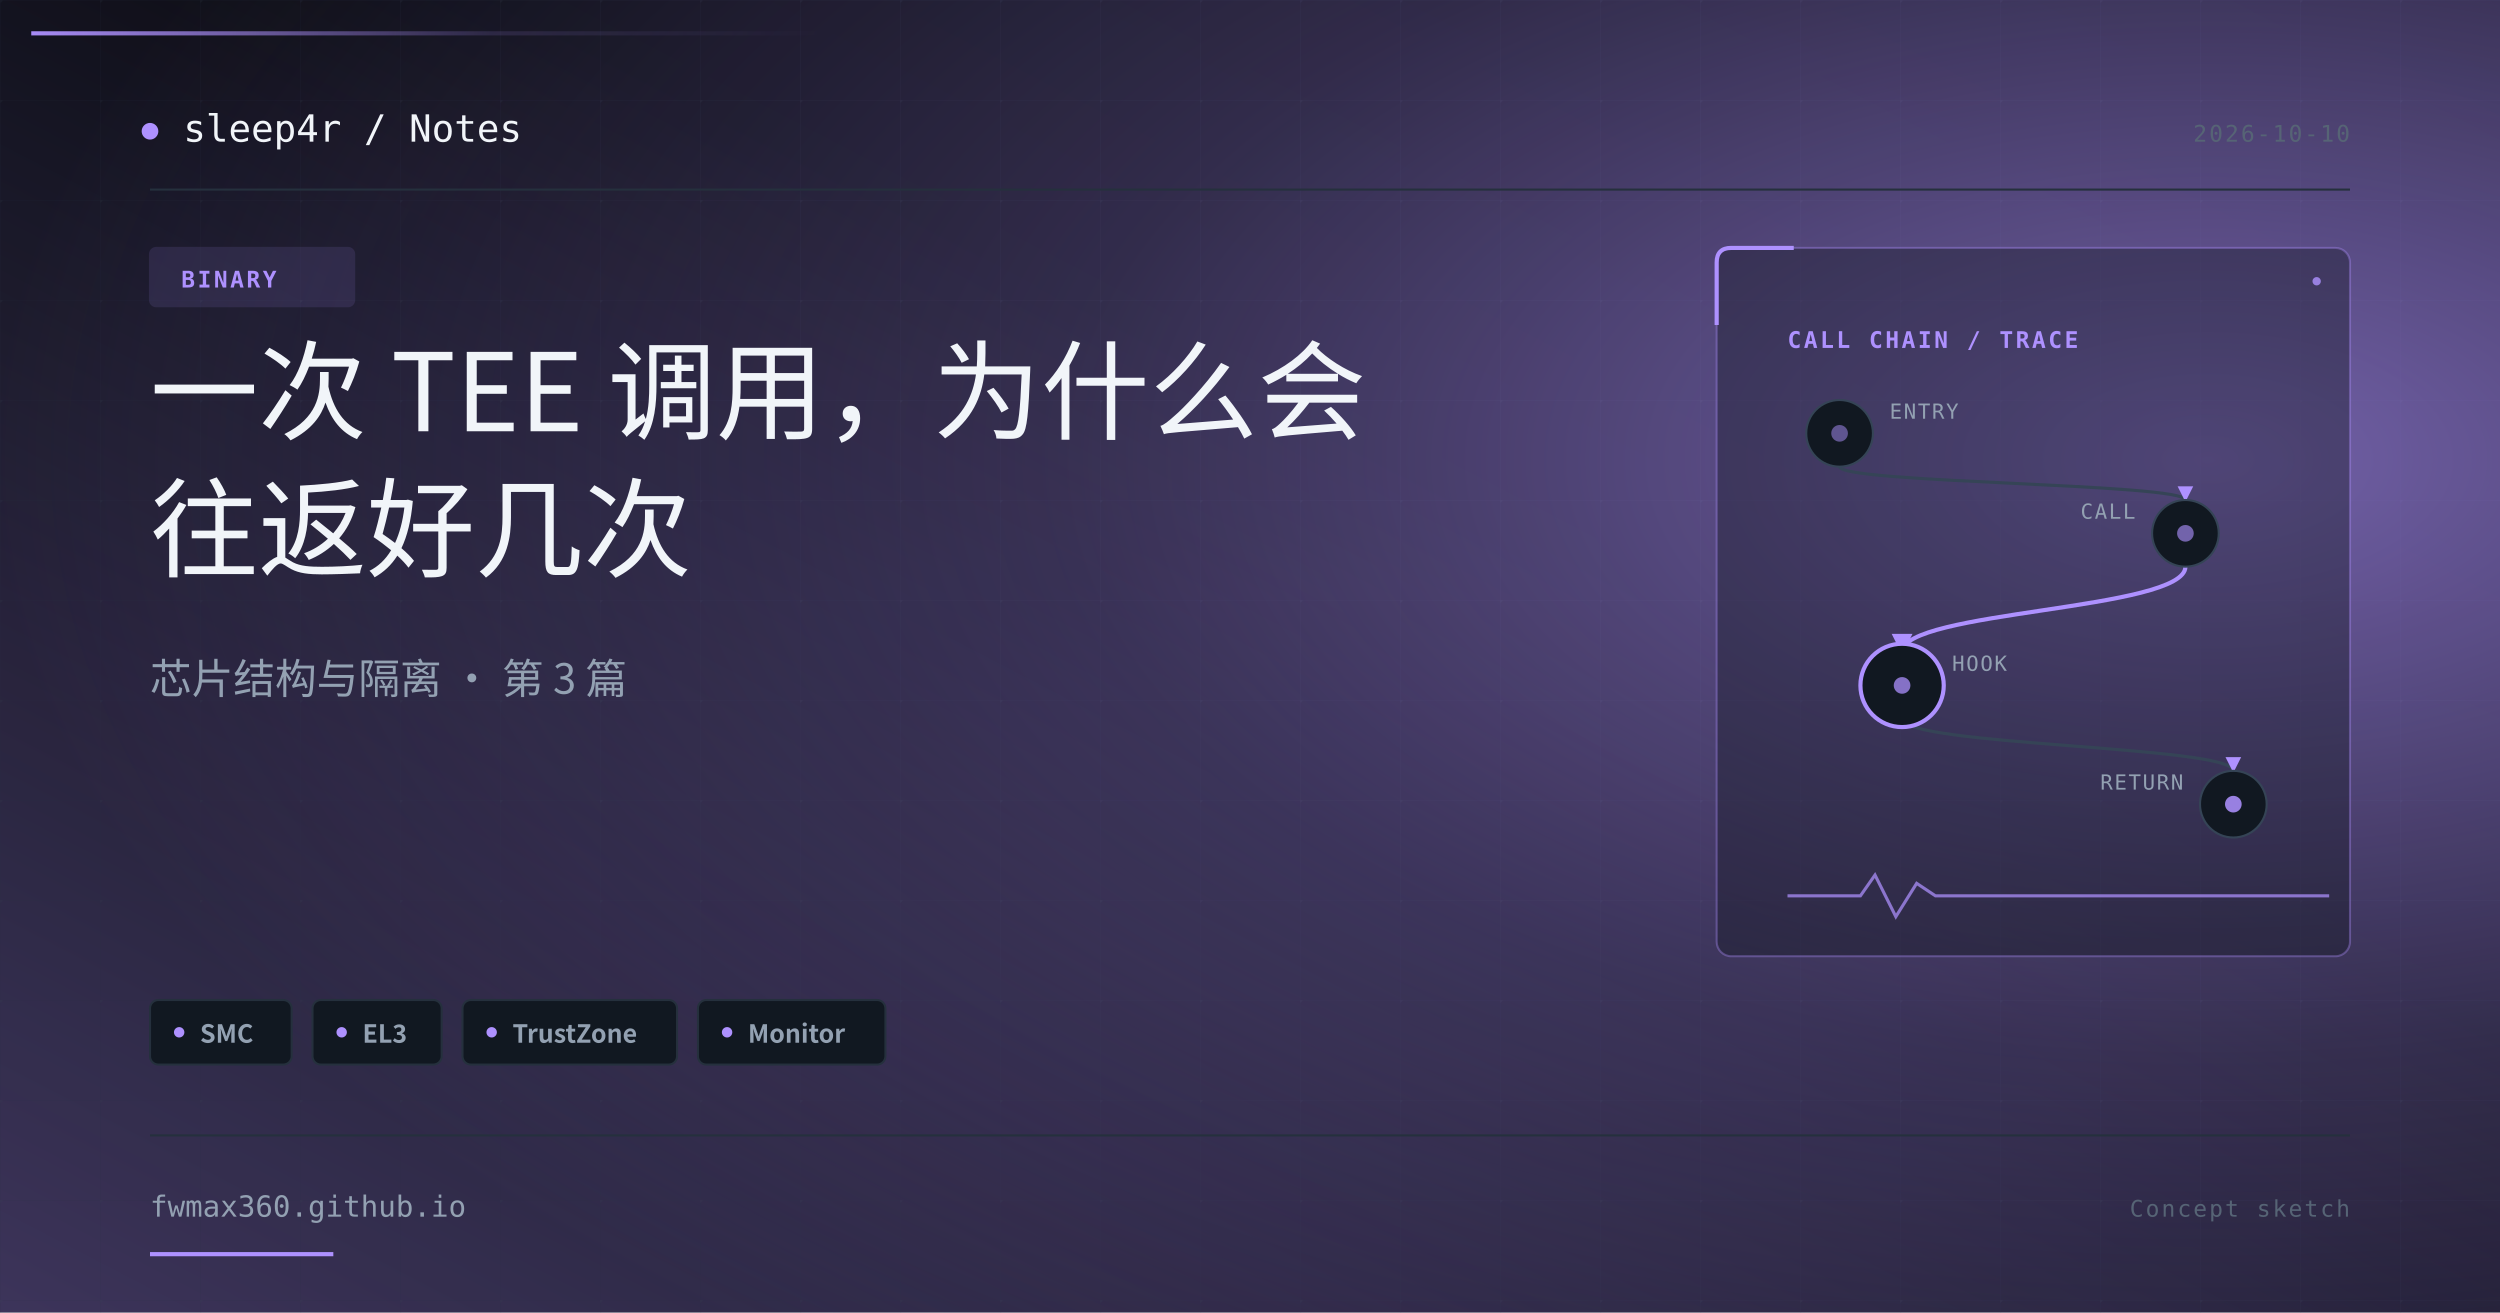
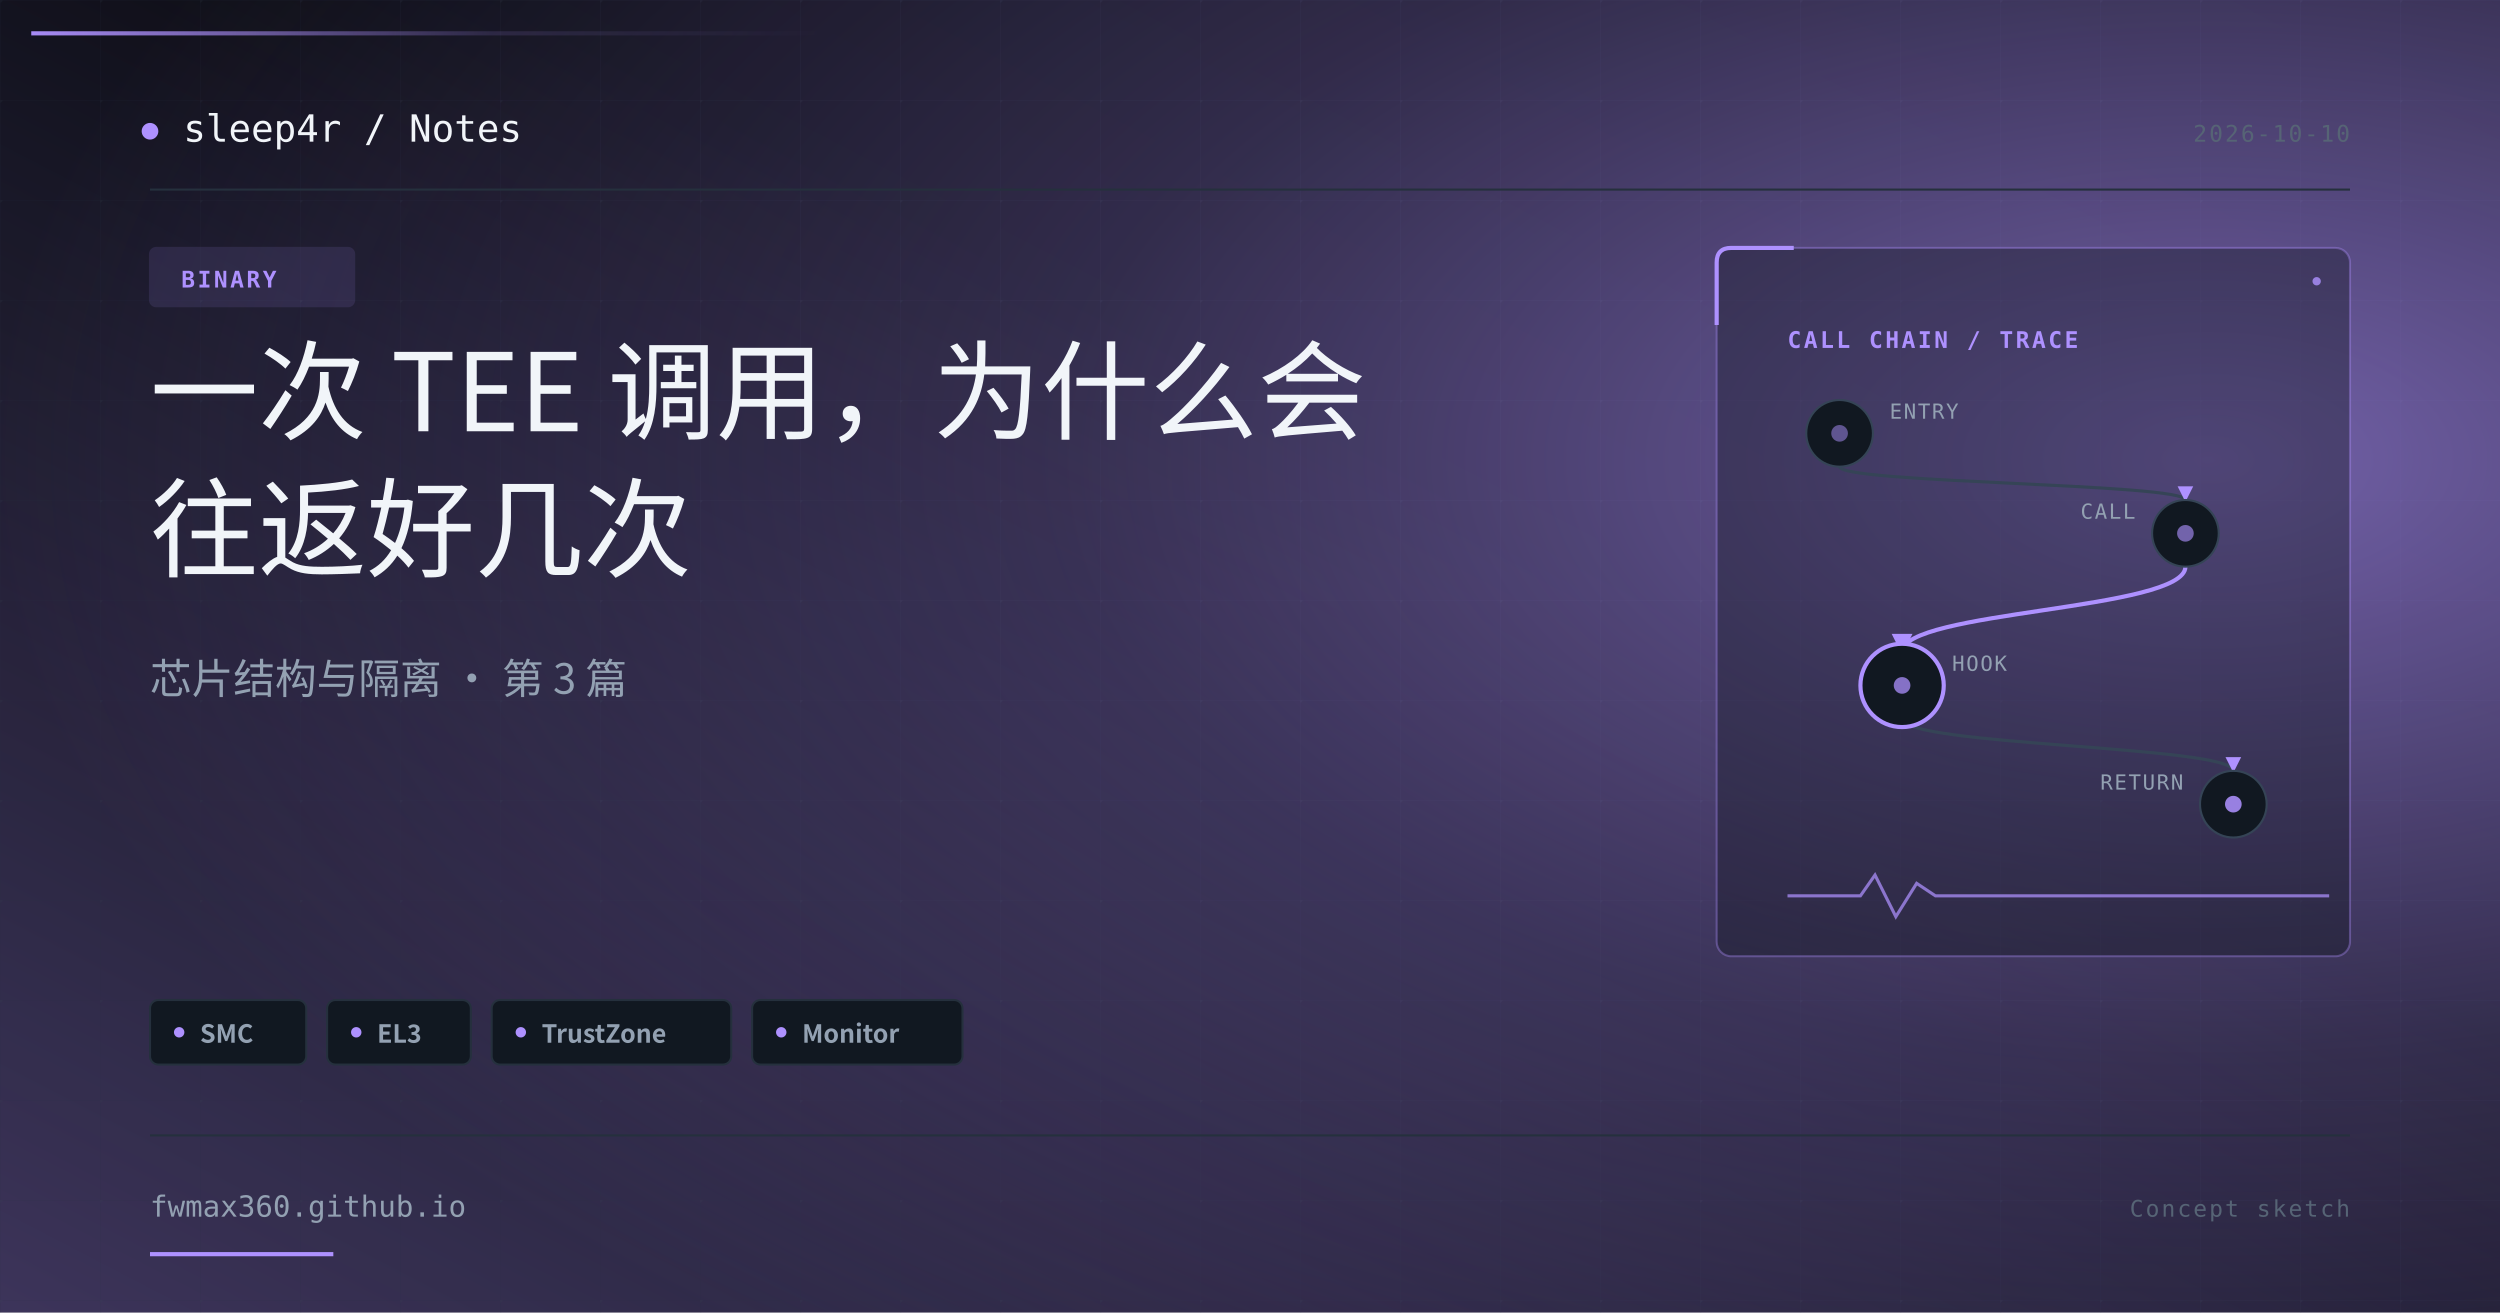
<svg xmlns="http://www.w3.org/2000/svg" width="1200" height="630" viewBox="0 0 1200 630" role="img" aria-labelledby="cover-title cover-desc">
  <defs>
    <pattern id="grid" width="48" height="48" patternUnits="userSpaceOnUse">
      <path d="M 48 0 L 0 0 0 48" fill="none" stroke="#25303d" stroke-width="1" opacity="0.42" />
      <circle cx="0" cy="0" r="1.25" fill="#354456" opacity="0.58" />
    </pattern>
    <radialGradient id="glow" cx="88%" cy="35%" r="88%">
      <stop offset="0" stop-color="#ae91ff" stop-opacity="0.64" />
      <stop offset="0.52" stop-color="#ae91ff" stop-opacity="0.24" />
      <stop offset="1" stop-color="#ae91ff" stop-opacity="0" />
    </radialGradient>
    <linearGradient id="wash" x1="0" y1="1" x2="1" y2="0">
      <stop offset="0" stop-color="#ae91ff" stop-opacity="0.32" />
      <stop offset="0.6" stop-color="#ae91ff" stop-opacity="0.025" />
      <stop offset="1" stop-color="#ae91ff" stop-opacity="0" />
    </linearGradient>
    <linearGradient id="rail" x1="0" y1="0" x2="1" y2="0">
      <stop offset="0" stop-color="#ae91ff" stop-opacity="0.95" />
      <stop offset="0.58" stop-color="#ae91ff" stop-opacity="0.14" />
      <stop offset="1" stop-color="#ae91ff" stop-opacity="0" />
    </linearGradient>
    <marker id="arrow" viewBox="0 0 8 8" refX="7" refY="4" markerWidth="5" markerHeight="5" orient="auto-start-reverse">
      <path d="M 0 0 L 8 4 L 0 8 z" fill="#ae91ff" />
    </marker>
    <style>
      .mono { font-family: 'JetBrains Mono', 'SFMono-Regular', Menlo, Consolas, monospace; }
      .sans { font-family: 'Helvetica Neue', 'PingFang SC', 'Hiragino Sans GB', 'Microsoft YaHei', 'Noto Sans CJK SC', sans-serif; }
      .micro { font-family: 'JetBrains Mono', 'SFMono-Regular', Menlo, Consolas, monospace; font-size: 10px; letter-spacing: .75px; }
      .chip { font-family: 'Helvetica Neue', 'PingFang SC', 'Hiragino Sans GB', 'Microsoft YaHei', 'Noto Sans CJK SC', sans-serif; font-size: 12px; font-weight: 600; }
      .diagram-label { font-family: 'JetBrains Mono', 'SFMono-Regular', Menlo, Consolas, monospace; font-size: 11px; font-weight: 700; letter-spacing: 1.2px; }
    </style>
  </defs>
  <rect width="1200" height="630" fill="#07090d" />
  <rect width="1200" height="630" fill="url(#wash)" />
  <rect width="1200" height="630" fill="url(#grid)" opacity="0.25" />
  <rect width="1200" height="630" fill="url(#glow)" />
  <rect x="15" y="15" width="380" height="2" fill="url(#rail)" />
  <circle cx="72" cy="63" r="4" fill="#ae91ff" />
  <text x="88" y="68" class="mono" font-size="18" font-weight="500" letter-spacing="0" fill="#f1f5f9">sleep4r / Notes</text>
  <text x="1128" y="68" class="mono" font-size="11" text-anchor="end" letter-spacing="1" fill="#566475">2026-10-10</text>
  <line x1="72" y1="91" x2="1128" y2="91" stroke="#25303d" />
  <rect x="72" y="119" width="98" height="28" rx="3" fill="#ae91ff" opacity="0.12" stroke="#ae91ff" />
  <text x="87" y="138" class="mono" font-size="11" font-weight="700" letter-spacing="1.2" fill="#ae91ff">BINARY</text>
  <text class="sans" font-size="52" font-weight="400" letter-spacing="0" fill="#f1f5f9">
    <tspan x="72" y="207">一次 TEE 调用，为什么会</tspan>
    <tspan x="72" y="273">往返好几次</tspan>
  </text>
  <text x="72" y="333" class="sans" font-size="20" font-weight="400" fill="#93a1b2">芯片结构与隔离 · 第 3 篇</text>
  <rect x="824" y="119" width="304" height="340" rx="7" fill="#0d1219" fill-opacity="0.35" stroke="#ae91ff" stroke-opacity="0.35" />
  <path d="M 824 156 V 126 Q 824 119 831 119 H 861" fill="none" stroke="#ae91ff" stroke-width="2" />
  <circle cx="1112" cy="135" r="2" fill="#ae91ff" opacity="0.8" />
  <text x="858" y="167" class="diagram-label" fill="#ae91ff">CALL CHAIN / TRACE</text>
  <path d="M 883 224 C 883 232, 1049 232, 1049 240" fill="none" stroke="#354456" stroke-width="1.5" marker-end="url(#arrow)" />
  <path d="M 1049 272 C 1049 293, 913 293, 913 313" fill="none" stroke="#ae91ff" stroke-width="2" marker-end="url(#arrow)" />
  <path d="M 913 345 C 913 358, 1072 358, 1072 370" fill="none" stroke="#354456" stroke-width="1.5" marker-end="url(#arrow)" />
  <circle cx="883" cy="208" r="16" fill="#111821" stroke="#354456" stroke-width="1" />
  <circle cx="883" cy="208" r="4" fill="#ae91ff" opacity="0.5" />
  <text x="907" y="201" class="micro" text-anchor="start" fill="#93a1b2">ENTRY</text>
  <circle cx="1049" cy="256" r="16" fill="#111821" stroke="#354456" stroke-width="1" />
  <circle cx="1049" cy="256" r="4" fill="#ae91ff" opacity="0.62" />
  <text x="1025" y="249" class="micro" text-anchor="end" fill="#93a1b2">CALL</text>
  <circle cx="913" cy="329" r="20" fill="#111821" stroke="#ae91ff" stroke-width="2" />
  <circle cx="913" cy="329" r="4" fill="#ae91ff" opacity="0.74" />
  <text x="937" y="322" class="micro" text-anchor="start" fill="#93a1b2">HOOK</text>
  <circle cx="1072" cy="386" r="16" fill="#111821" stroke="#354456" stroke-width="1" />
  <circle cx="1072" cy="386" r="4" fill="#ae91ff" opacity="0.86" />
  <text x="1048" y="379" class="micro" text-anchor="end" fill="#93a1b2">RETURN</text>
  <path d="M 858 430 h 35 l 7 -10 10 20 10 -16 9 6 h 189" fill="none" stroke="#ae91ff" stroke-width="1.5" opacity="0.72" />
-   <rect x="72" y="480" width="68" height="31" rx="4" fill="#111821" stroke="#25303d" />
+   <rect x="72" y="480" width="75" height="31" rx="4" fill="#111821" stroke="#25303d" />
  <circle cx="86" cy="495.5" r="2.5" fill="#ae91ff" />
  <text x="96" y="500.5" class="chip" fill="#93a1b2">SMC</text>
-   <rect x="150" y="480" width="62" height="31" rx="4" fill="#111821" stroke="#25303d" />
-   <circle cx="164" cy="495.5" r="2.5" fill="#ae91ff" />
-   <text x="174" y="500.5" class="chip" fill="#93a1b2">EL3</text>
-   <rect x="222" y="480" width="103" height="31" rx="4" fill="#111821" stroke="#25303d" />
-   <circle cx="236" cy="495.5" r="2.5" fill="#ae91ff" />
-   <text x="246" y="500.5" class="chip" fill="#93a1b2">TrustZone</text>
-   <rect x="335" y="480" width="90" height="31" rx="4" fill="#111821" stroke="#25303d" />
-   <circle cx="349" cy="495.5" r="2.5" fill="#ae91ff" />
-   <text x="359" y="500.5" class="chip" fill="#93a1b2">Monitor</text>
+   <rect x="157" y="480" width="69" height="31" rx="4" fill="#111821" stroke="#25303d" />
+   <circle cx="171" cy="495.5" r="2.5" fill="#ae91ff" />
+   <text x="181" y="500.5" class="chip" fill="#93a1b2">EL3</text>
+   <rect x="236" y="480" width="115" height="31" rx="4" fill="#111821" stroke="#25303d" />
+   <circle cx="250" cy="495.5" r="2.5" fill="#ae91ff" />
+   <text x="260" y="500.5" class="chip" fill="#93a1b2">TrustZone</text>
+   <rect x="361" y="480" width="101" height="31" rx="4" fill="#111821" stroke="#25303d" />
+   <circle cx="375" cy="495.5" r="2.5" fill="#ae91ff" />
+   <text x="385" y="500.5" class="chip" fill="#93a1b2">Monitor</text>
  <line x1="72" y1="545" x2="1128" y2="545" stroke="#25303d" />
  <text x="72" y="584" class="mono" font-size="14" font-weight="400" letter-spacing="0" fill="#93a1b2">fwmax360.github.io</text>
  <text x="1128" y="584" class="mono" font-size="11" text-anchor="end" letter-spacing="1" fill="#566475">Concept sketch</text>
  <rect x="72" y="601" width="88" height="2" fill="#ae91ff" />
</svg>
